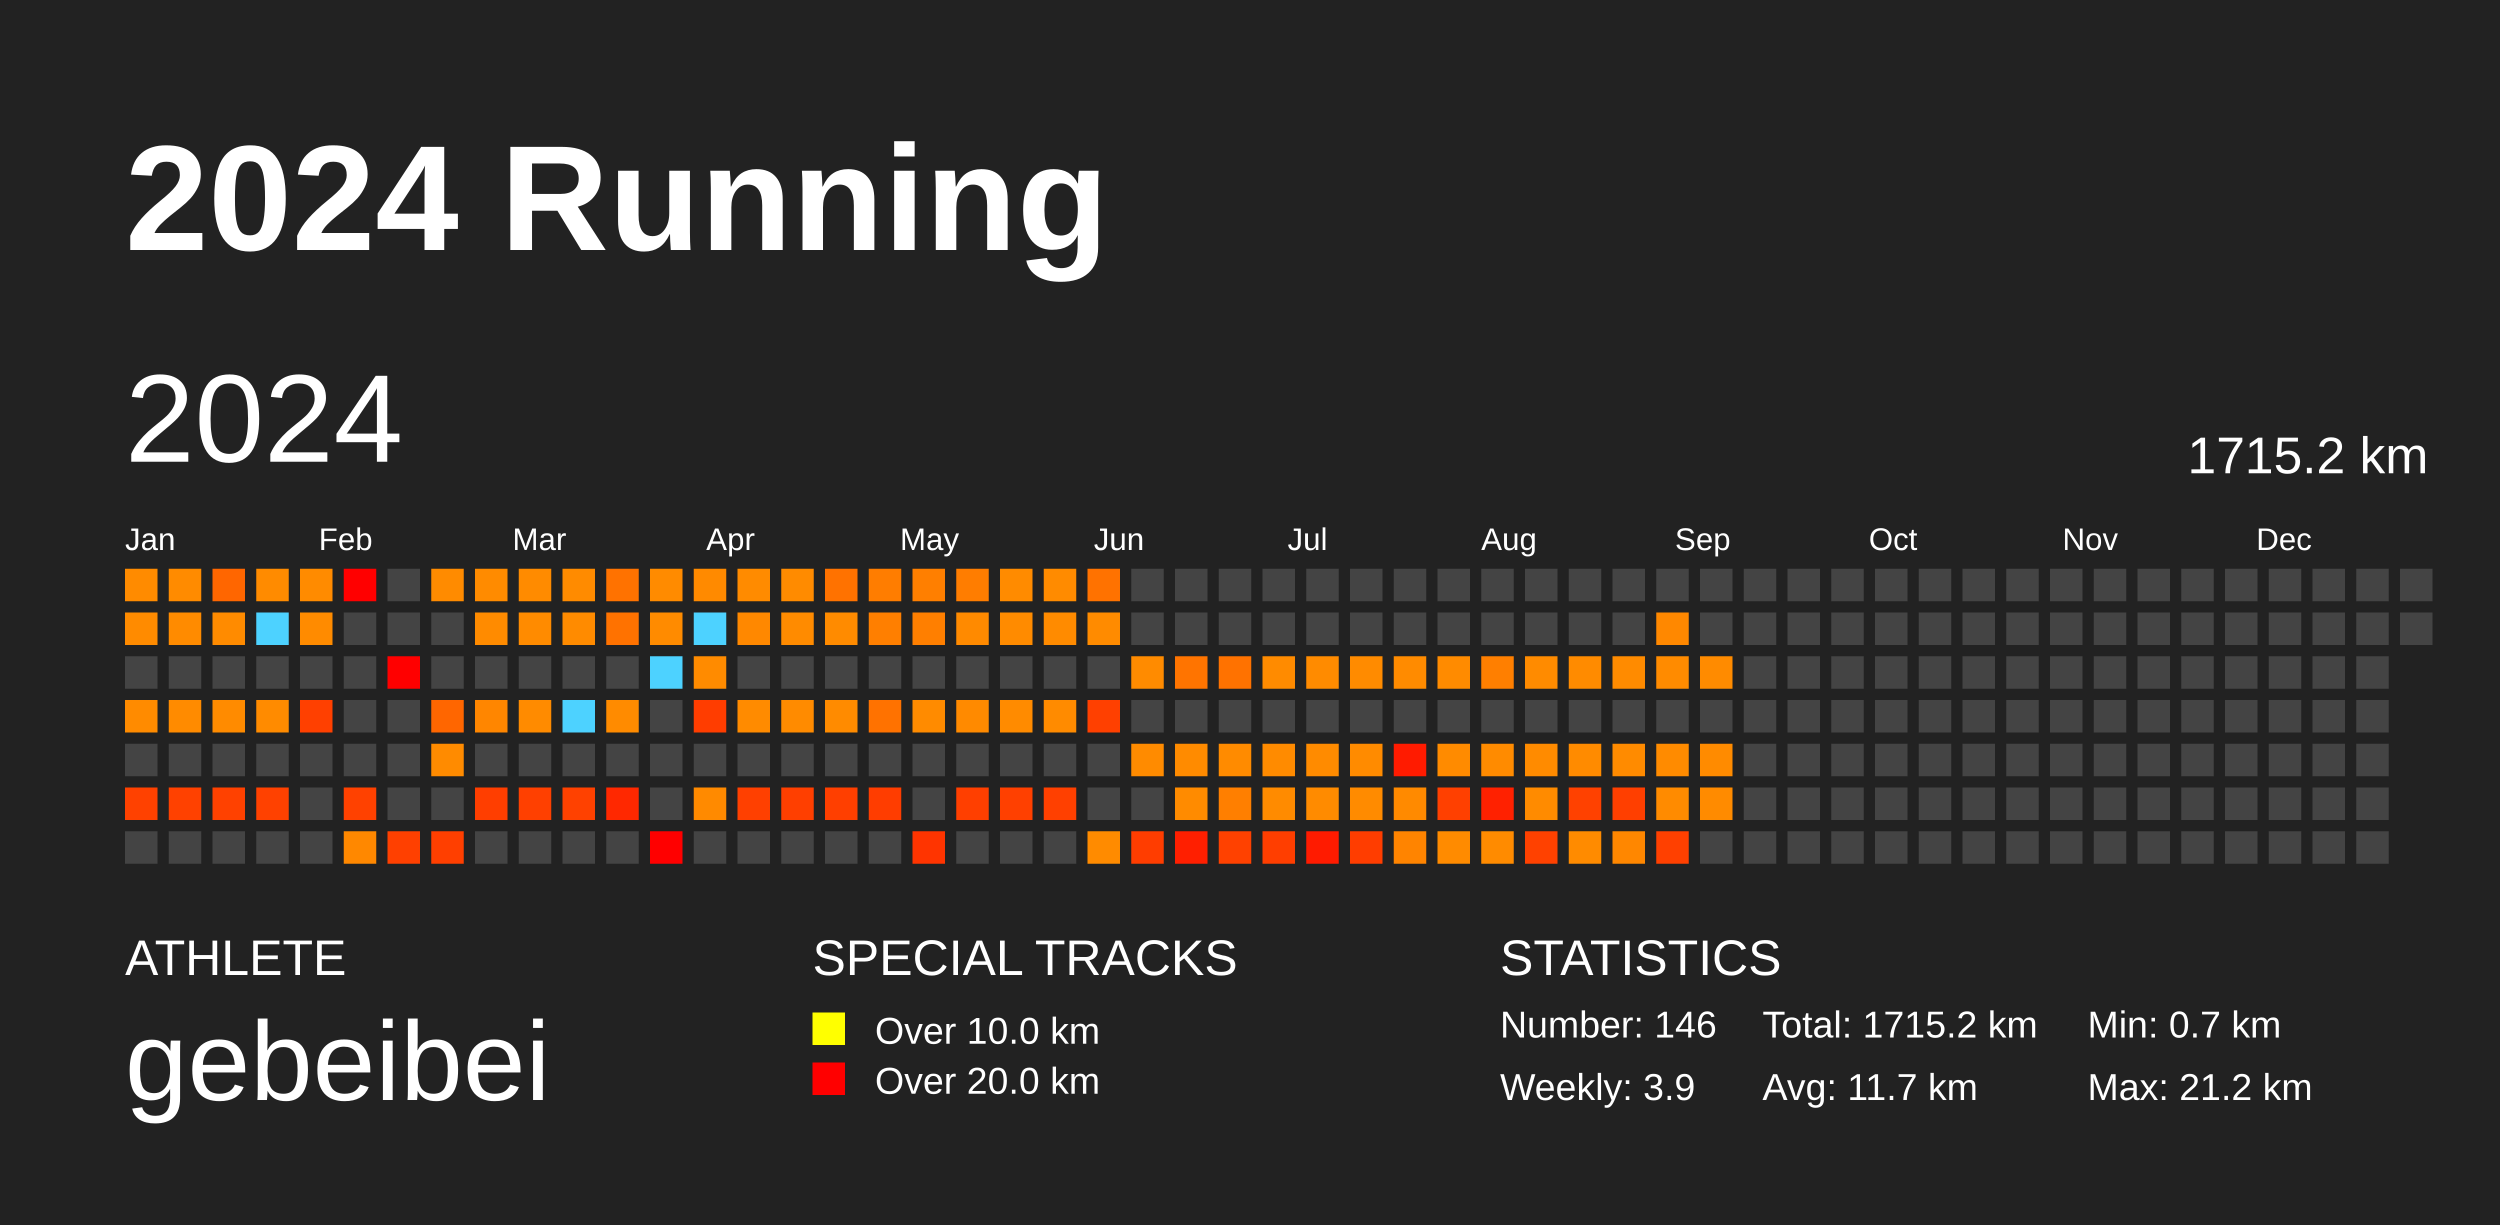
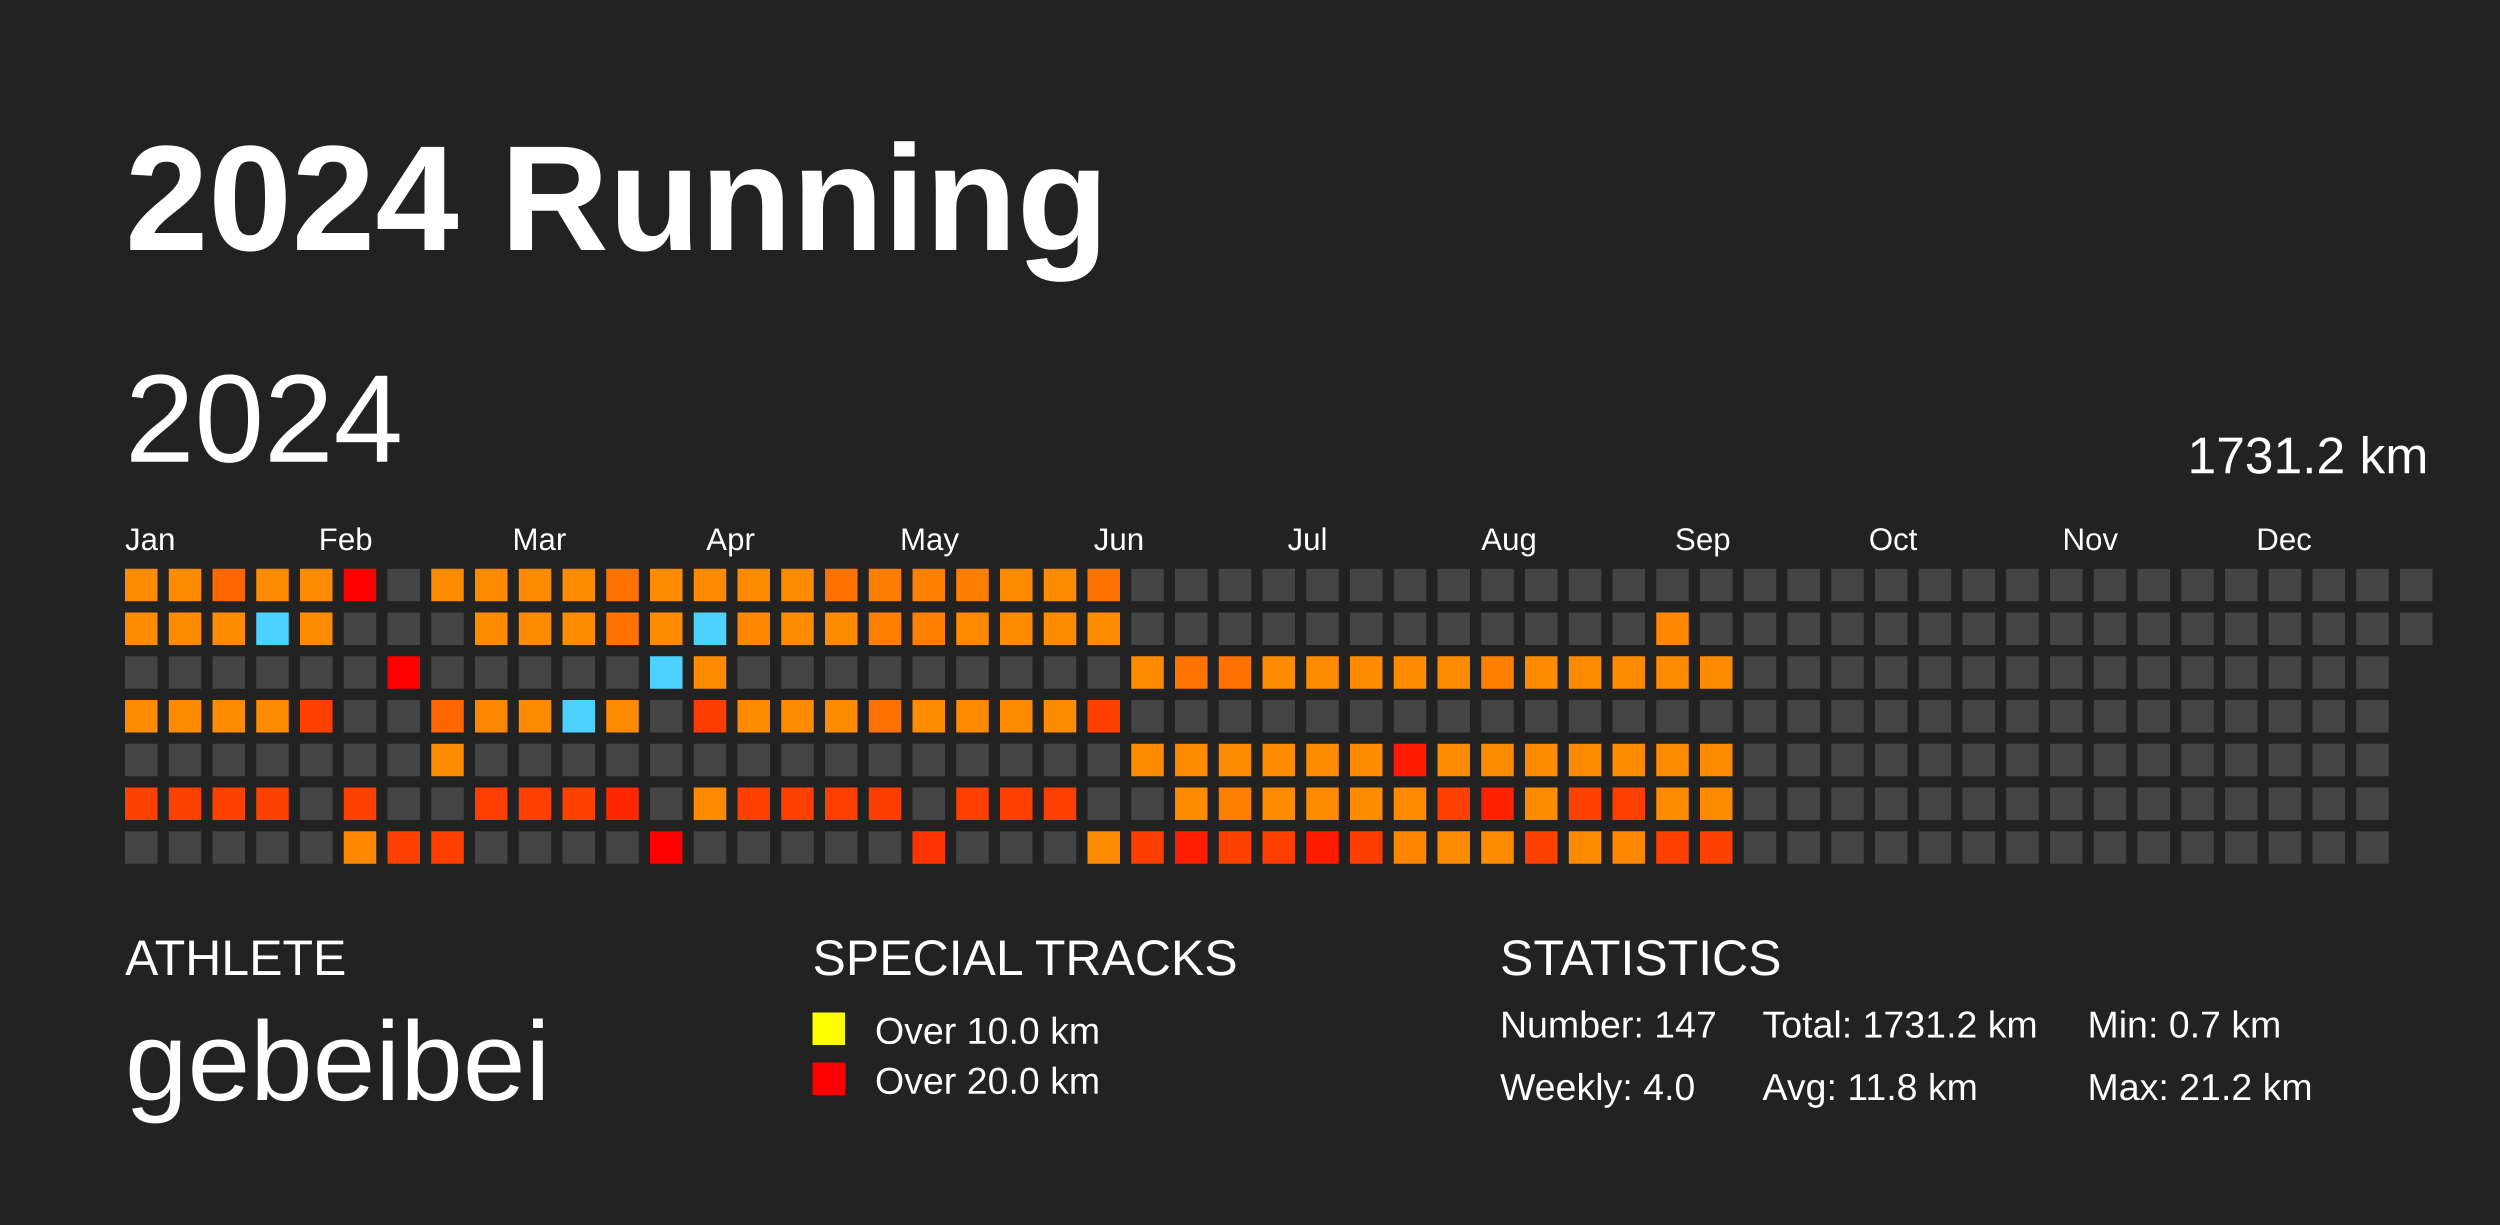
<svg xmlns="http://www.w3.org/2000/svg" baseProfile="full" height="98mm" version="1.1" viewBox="0,0,200,98" width="200mm">
  <defs />
  <rect fill="#222222" height="98" width="200" x="0" y="0" />
  <text fill="#FFFFFF" style="font-size:12px; font-family:Arial; font-weight:bold;" x="10" y="20">2024 Running</text>
  <text fill="#FFFFFF" style="font-size:4px; font-family:Arial" x="10" y="78">ATHLETE</text>
  <text fill="#FFFFFF" style="font-size:9px; font-family:Arial" x="10" y="88">gebeibei</text>
  <text fill="#FFFFFF" style="font-size:4px; font-family:Arial" x="65" y="78">SPECIAL TRACKS</text>
  <rect fill="yellow" height="2.6" width="2.6" x="65" y="81" />
  <text fill="#FFFFFF" style="font-size:3px; font-family:Arial" x="70" y="83.5">Over 10.0 km</text>
  <rect fill="red" height="2.6" width="2.6" x="65" y="85" />
  <text fill="#FFFFFF" style="font-size:3px; font-family:Arial" x="70" y="87.5">Over 20.0 km</text>
  <text fill="#FFFFFF" style="font-size:4px; font-family:Arial" x="120" y="78">STATISTICS</text>
-   <text fill="#FFFFFF" style="font-size:3px; font-family:Arial" x="120" y="83">Number: 146</text>
-   <text fill="#FFFFFF" style="font-size:3px; font-family:Arial" x="120" y="88">Weekly: 3.9</text>
-   <text fill="#FFFFFF" style="font-size:3px; font-family:Arial" x="141" y="83">Total: 1715.2 km</text>
-   <text fill="#FFFFFF" style="font-size:3px; font-family:Arial" x="141" y="88">Avg: 11.7 km</text>
+   <text fill="#FFFFFF" style="font-size:3px; font-family:Arial" x="120" y="83">Number: 147</text>
+   <text fill="#FFFFFF" style="font-size:3px; font-family:Arial" x="120" y="88">Weekly: 4.0</text>
+   <text fill="#FFFFFF" style="font-size:3px; font-family:Arial" x="141" y="83">Total: 1731.2 km</text>
+   <text fill="#FFFFFF" style="font-size:3px; font-family:Arial" x="141" y="88">Avg: 11.8 km</text>
  <text fill="#FFFFFF" style="font-size:3px; font-family:Arial" x="167" y="83">Min: 0.7 km</text>
  <text fill="#FFFFFF" style="font-size:3px; font-family:Arial" x="167" y="88">Max: 21.2 km</text>
  <text dominant-baseline="hanging" fill="#FFFFFF" style="font-size:10.0px; font-family:Arial;" x="10" y="30">2024</text>
-   <text dominant-baseline="hanging" fill="#FFFFFF" style="font-size:4.125px; font-family:Arial;" x="175" y="35">1715.2 km</text>
+   <text dominant-baseline="hanging" fill="#FFFFFF" style="font-size:4.125px; font-family:Arial;" x="175" y="35">1731.2 km</text>
  <text fill="#FFFFFF" style="font-size:2.5px; font-family:Arial" x="10.0" y="44">Jan</text>
  <text fill="#FFFFFF" style="font-size:2.5px; font-family:Arial" x="25.5" y="44">Feb</text>
  <text fill="#FFFFFF" style="font-size:2.5px; font-family:Arial" x="41.0" y="44">Mar</text>
  <text fill="#FFFFFF" style="font-size:2.5px; font-family:Arial" x="56.5" y="44">Apr</text>
  <text fill="#FFFFFF" style="font-size:2.5px; font-family:Arial" x="72.0" y="44">May</text>
  <text fill="#FFFFFF" style="font-size:2.5px; font-family:Arial" x="87.5" y="44">Jun</text>
  <text fill="#FFFFFF" style="font-size:2.5px; font-family:Arial" x="103.0" y="44">Jul</text>
  <text fill="#FFFFFF" style="font-size:2.5px; font-family:Arial" x="118.5" y="44">Aug</text>
  <text fill="#FFFFFF" style="font-size:2.5px; font-family:Arial" x="134.0" y="44">Sep</text>
  <text fill="#FFFFFF" style="font-size:2.5px; font-family:Arial" x="149.5" y="44">Oct</text>
  <text fill="#FFFFFF" style="font-size:2.5px; font-family:Arial" x="165.0" y="44">Nov</text>
  <text fill="#FFFFFF" style="font-size:2.5px; font-family:Arial" x="180.5" y="44">Dec</text>
  <rect fill="#ff8b00" height="2.6" width="2.6" x="10.0" y="45.5" />
  <rect fill="#ff8b00" height="2.6" width="2.6" x="10.0" y="49.0" />
  <rect fill="#444444" height="2.6" width="2.6" x="10.0" y="52.5" />
  <rect fill="#ff8b00" height="2.6" width="2.6" x="10.0" y="56.0" />
  <rect fill="#444444" height="2.6" width="2.6" x="10.0" y="59.5" />
  <rect fill="#ff4100" height="2.6" width="2.6" x="10.0" y="63.0" />
  <rect fill="#444444" height="2.6" width="2.6" x="10.0" y="66.5" />
  <rect fill="#ff8b00" height="2.6" width="2.6" x="13.5" y="45.5" />
  <rect fill="#ff8b00" height="2.6" width="2.6" x="13.5" y="49.0" />
  <rect fill="#444444" height="2.6" width="2.6" x="13.5" y="52.5" />
  <rect fill="#ff8b00" height="2.6" width="2.6" x="13.5" y="56.0" />
  <rect fill="#444444" height="2.6" width="2.6" x="13.5" y="59.5" />
  <rect fill="#ff4100" height="2.6" width="2.6" x="13.5" y="63.0" />
  <rect fill="#444444" height="2.6" width="2.6" x="13.5" y="66.5" />
  <rect fill="#ff6600" height="2.6" width="2.6" x="17.0" y="45.5" />
  <rect fill="#ff8b00" height="2.6" width="2.6" x="17.0" y="49.0" />
  <rect fill="#444444" height="2.6" width="2.6" x="17.0" y="52.5" />
  <rect fill="#ff8b00" height="2.6" width="2.6" x="17.0" y="56.0" />
  <rect fill="#444444" height="2.6" width="2.6" x="17.0" y="59.5" />
  <rect fill="#ff4100" height="2.6" width="2.6" x="17.0" y="63.0" />
  <rect fill="#444444" height="2.6" width="2.6" x="17.0" y="66.5" />
  <rect fill="#ff8b00" height="2.6" width="2.6" x="20.5" y="45.5" />
  <rect fill="#4dd2ff" height="2.6" width="2.6" x="20.5" y="49.0" />
  <rect fill="#444444" height="2.6" width="2.6" x="20.5" y="52.5" />
  <rect fill="#ff8b00" height="2.6" width="2.6" x="20.5" y="56.0" />
  <rect fill="#444444" height="2.6" width="2.6" x="20.5" y="59.5" />
  <rect fill="#ff4100" height="2.6" width="2.6" x="20.5" y="63.0" />
  <rect fill="#444444" height="2.6" width="2.6" x="20.5" y="66.5" />
  <rect fill="#ff8b00" height="2.6" width="2.6" x="24.0" y="45.5" />
  <rect fill="#ff8b00" height="2.6" width="2.6" x="24.0" y="49.0" />
  <rect fill="#444444" height="2.6" width="2.6" x="24.0" y="52.5" />
  <rect fill="#ff4000" height="2.6" width="2.6" x="24.0" y="56.0" />
  <rect fill="#444444" height="2.6" width="2.6" x="24.0" y="59.5" />
  <rect fill="#444444" height="2.6" width="2.6" x="24.0" y="63.0" />
  <rect fill="#444444" height="2.6" width="2.6" x="24.0" y="66.5" />
  <rect fill="red" height="2.6" width="2.6" x="27.5" y="45.5" />
  <rect fill="#444444" height="2.6" width="2.6" x="27.5" y="49.0" />
  <rect fill="#444444" height="2.6" width="2.6" x="27.5" y="52.5" />
  <rect fill="#444444" height="2.6" width="2.6" x="27.5" y="56.0" />
  <rect fill="#444444" height="2.6" width="2.6" x="27.5" y="59.5" />
  <rect fill="#ff4100" height="2.6" width="2.6" x="27.5" y="63.0" />
  <rect fill="#ff8800" height="2.6" width="2.6" x="27.5" y="66.5" />
  <rect fill="#444444" height="2.6" width="2.6" x="31.0" y="45.5" />
  <rect fill="#444444" height="2.6" width="2.6" x="31.0" y="49.0" />
  <rect fill="red" height="2.6" width="2.6" x="31.0" y="52.5" />
  <rect fill="#444444" height="2.6" width="2.6" x="31.0" y="56.0" />
  <rect fill="#444444" height="2.6" width="2.6" x="31.0" y="59.5" />
  <rect fill="#444444" height="2.6" width="2.6" x="31.0" y="63.0" />
  <rect fill="#ff4000" height="2.6" width="2.6" x="31.0" y="66.5" />
  <rect fill="#ff8b00" height="2.6" width="2.6" x="34.5" y="45.5" />
  <rect fill="#444444" height="2.6" width="2.6" x="34.5" y="49.0" />
  <rect fill="#444444" height="2.6" width="2.6" x="34.5" y="52.5" />
  <rect fill="#ff6600" height="2.6" width="2.6" x="34.5" y="56.0" />
  <rect fill="#ff8b00" height="2.6" width="2.6" x="34.5" y="59.5" />
  <rect fill="#444444" height="2.6" width="2.6" x="34.5" y="63.0" />
  <rect fill="#ff3f00" height="2.6" width="2.6" x="34.5" y="66.5" />
  <rect fill="#ff8b00" height="2.6" width="2.6" x="38.0" y="45.5" />
  <rect fill="#ff8b00" height="2.6" width="2.6" x="38.0" y="49.0" />
  <rect fill="#444444" height="2.6" width="2.6" x="38.0" y="52.5" />
  <rect fill="#ff8600" height="2.6" width="2.6" x="38.0" y="56.0" />
  <rect fill="#444444" height="2.6" width="2.6" x="38.0" y="59.5" />
  <rect fill="#ff3e00" height="2.6" width="2.6" x="38.0" y="63.0" />
  <rect fill="#444444" height="2.6" width="2.6" x="38.0" y="66.5" />
  <rect fill="#ff8b00" height="2.6" width="2.6" x="41.5" y="45.5" />
  <rect fill="#ff8b00" height="2.6" width="2.6" x="41.5" y="49.0" />
  <rect fill="#444444" height="2.6" width="2.6" x="41.5" y="52.5" />
  <rect fill="#ff8b00" height="2.6" width="2.6" x="41.5" y="56.0" />
  <rect fill="#444444" height="2.6" width="2.6" x="41.5" y="59.5" />
  <rect fill="#ff4000" height="2.6" width="2.6" x="41.5" y="63.0" />
  <rect fill="#444444" height="2.6" width="2.6" x="41.5" y="66.5" />
  <rect fill="#ff8b00" height="2.6" width="2.6" x="45.0" y="45.5" />
  <rect fill="#ff8b00" height="2.6" width="2.6" x="45.0" y="49.0" />
  <rect fill="#444444" height="2.6" width="2.6" x="45.0" y="52.5" />
  <rect fill="#4dd2ff" height="2.6" width="2.6" x="45.0" y="56.0" />
  <rect fill="#444444" height="2.6" width="2.6" x="45.0" y="59.5" />
  <rect fill="#ff4100" height="2.6" width="2.6" x="45.0" y="63.0" />
  <rect fill="#444444" height="2.6" width="2.6" x="45.0" y="66.5" />
  <rect fill="#ff7200" height="2.6" width="2.6" x="48.5" y="45.5" />
  <rect fill="#ff7200" height="2.6" width="2.6" x="48.5" y="49.0" />
  <rect fill="#444444" height="2.6" width="2.6" x="48.5" y="52.5" />
  <rect fill="#ff8b00" height="2.6" width="2.6" x="48.5" y="56.0" />
  <rect fill="#444444" height="2.6" width="2.6" x="48.5" y="59.5" />
  <rect fill="#ff2800" height="2.6" width="2.6" x="48.5" y="63.0" />
  <rect fill="#444444" height="2.6" width="2.6" x="48.5" y="66.5" />
  <rect fill="#ff8b00" height="2.6" width="2.6" x="52.0" y="45.5" />
  <rect fill="#ff8b00" height="2.6" width="2.6" x="52.0" y="49.0" />
  <rect fill="#4dd2ff" height="2.6" width="2.6" x="52.0" y="52.5" />
  <rect fill="#444444" height="2.6" width="2.6" x="52.0" y="56.0" />
  <rect fill="#444444" height="2.6" width="2.6" x="52.0" y="59.5" />
  <rect fill="#444444" height="2.6" width="2.6" x="52.0" y="63.0" />
  <rect fill="red" height="2.6" width="2.6" x="52.0" y="66.5" />
  <rect fill="#ff8a00" height="2.6" width="2.6" x="55.5" y="45.5" />
  <rect fill="#4dd2ff" height="2.6" width="2.6" x="55.5" y="49.0" />
  <rect fill="#ff8b00" height="2.6" width="2.6" x="55.5" y="52.5" />
  <rect fill="#ff3d00" height="2.6" width="2.6" x="55.5" y="56.0" />
  <rect fill="#444444" height="2.6" width="2.6" x="55.5" y="59.5" />
  <rect fill="#ff8a00" height="2.6" width="2.6" x="55.5" y="63.0" />
  <rect fill="#444444" height="2.6" width="2.6" x="55.5" y="66.5" />
  <rect fill="#ff8b00" height="2.6" width="2.6" x="59.0" y="45.5" />
  <rect fill="#ff8800" height="2.6" width="2.6" x="59.0" y="49.0" />
  <rect fill="#444444" height="2.6" width="2.6" x="59.0" y="52.5" />
  <rect fill="#ff8b00" height="2.6" width="2.6" x="59.0" y="56.0" />
  <rect fill="#444444" height="2.6" width="2.6" x="59.0" y="59.5" />
  <rect fill="#ff4000" height="2.6" width="2.6" x="59.0" y="63.0" />
  <rect fill="#444444" height="2.6" width="2.6" x="59.0" y="66.5" />
  <rect fill="#ff8b00" height="2.6" width="2.6" x="62.5" y="45.5" />
  <rect fill="#ff8b00" height="2.6" width="2.6" x="62.5" y="49.0" />
  <rect fill="#444444" height="2.6" width="2.6" x="62.5" y="52.5" />
  <rect fill="#ff8b00" height="2.6" width="2.6" x="62.5" y="56.0" />
  <rect fill="#444444" height="2.6" width="2.6" x="62.5" y="59.5" />
  <rect fill="#ff3f00" height="2.6" width="2.6" x="62.5" y="63.0" />
  <rect fill="#444444" height="2.6" width="2.6" x="62.5" y="66.5" />
  <rect fill="#ff7200" height="2.6" width="2.6" x="66.0" y="45.5" />
  <rect fill="#ff8b00" height="2.6" width="2.6" x="66.0" y="49.0" />
  <rect fill="#444444" height="2.6" width="2.6" x="66.0" y="52.5" />
  <rect fill="#ff8b00" height="2.6" width="2.6" x="66.0" y="56.0" />
  <rect fill="#444444" height="2.6" width="2.6" x="66.0" y="59.5" />
  <rect fill="#ff3f00" height="2.6" width="2.6" x="66.0" y="63.0" />
  <rect fill="#444444" height="2.6" width="2.6" x="66.0" y="66.5" />
  <rect fill="#ff7d00" height="2.6" width="2.6" x="69.5" y="45.5" />
  <rect fill="#ff7f00" height="2.6" width="2.6" x="69.5" y="49.0" />
  <rect fill="#444444" height="2.6" width="2.6" x="69.5" y="52.5" />
  <rect fill="#ff7200" height="2.6" width="2.6" x="69.5" y="56.0" />
  <rect fill="#444444" height="2.6" width="2.6" x="69.5" y="59.5" />
  <rect fill="#ff3d00" height="2.6" width="2.6" x="69.5" y="63.0" />
  <rect fill="#444444" height="2.6" width="2.6" x="69.5" y="66.5" />
  <rect fill="#ff7f00" height="2.6" width="2.6" x="73.0" y="45.5" />
  <rect fill="#ff7f00" height="2.6" width="2.6" x="73.0" y="49.0" />
  <rect fill="#444444" height="2.6" width="2.6" x="73.0" y="52.5" />
  <rect fill="#ff8b00" height="2.6" width="2.6" x="73.0" y="56.0" />
  <rect fill="#444444" height="2.6" width="2.6" x="73.0" y="59.5" />
  <rect fill="#444444" height="2.6" width="2.6" x="73.0" y="63.0" />
  <rect fill="#ff3400" height="2.6" width="2.6" x="73.0" y="66.5" />
  <rect fill="#ff7d00" height="2.6" width="2.6" x="76.5" y="45.5" />
  <rect fill="#ff8a00" height="2.6" width="2.6" x="76.5" y="49.0" />
  <rect fill="#444444" height="2.6" width="2.6" x="76.5" y="52.5" />
  <rect fill="#ff8a00" height="2.6" width="2.6" x="76.5" y="56.0" />
  <rect fill="#444444" height="2.6" width="2.6" x="76.5" y="59.5" />
  <rect fill="#ff3f00" height="2.6" width="2.6" x="76.5" y="63.0" />
  <rect fill="#444444" height="2.6" width="2.6" x="76.5" y="66.5" />
  <rect fill="#ff8b00" height="2.6" width="2.6" x="80.0" y="45.5" />
  <rect fill="#ff8b00" height="2.6" width="2.6" x="80.0" y="49.0" />
  <rect fill="#444444" height="2.6" width="2.6" x="80.0" y="52.5" />
  <rect fill="#ff8b00" height="2.6" width="2.6" x="80.0" y="56.0" />
  <rect fill="#444444" height="2.6" width="2.6" x="80.0" y="59.5" />
  <rect fill="#ff4000" height="2.6" width="2.6" x="80.0" y="63.0" />
  <rect fill="#444444" height="2.6" width="2.6" x="80.0" y="66.5" />
  <rect fill="#ff8b00" height="2.6" width="2.6" x="83.5" y="45.5" />
  <rect fill="#ff8b00" height="2.6" width="2.6" x="83.5" y="49.0" />
  <rect fill="#444444" height="2.6" width="2.6" x="83.5" y="52.5" />
  <rect fill="#ff8b00" height="2.6" width="2.6" x="83.5" y="56.0" />
  <rect fill="#444444" height="2.6" width="2.6" x="83.5" y="59.5" />
  <rect fill="#ff4000" height="2.6" width="2.6" x="83.5" y="63.0" />
  <rect fill="#444444" height="2.6" width="2.6" x="83.5" y="66.5" />
  <rect fill="#ff7200" height="2.6" width="2.6" x="87.0" y="45.5" />
  <rect fill="#ff8b00" height="2.6" width="2.6" x="87.0" y="49.0" />
  <rect fill="#444444" height="2.6" width="2.6" x="87.0" y="52.5" />
  <rect fill="#ff4000" height="2.6" width="2.6" x="87.0" y="56.0" />
  <rect fill="#444444" height="2.6" width="2.6" x="87.0" y="59.5" />
  <rect fill="#444444" height="2.6" width="2.6" x="87.0" y="63.0" />
  <rect fill="#ff8b00" height="2.6" width="2.6" x="87.0" y="66.5" />
  <rect fill="#444444" height="2.6" width="2.6" x="90.5" y="45.5" />
  <rect fill="#444444" height="2.6" width="2.6" x="90.5" y="49.0" />
  <rect fill="#ff8b00" height="2.6" width="2.6" x="90.5" y="52.5" />
  <rect fill="#444444" height="2.6" width="2.6" x="90.5" y="56.0" />
  <rect fill="#ff8b00" height="2.6" width="2.6" x="90.5" y="59.5" />
  <rect fill="#444444" height="2.6" width="2.6" x="90.5" y="63.0" />
  <rect fill="#ff3d00" height="2.6" width="2.6" x="90.5" y="66.5" />
  <rect fill="#444444" height="2.6" width="2.6" x="94.0" y="45.5" />
  <rect fill="#444444" height="2.6" width="2.6" x="94.0" y="49.0" />
  <rect fill="#ff7400" height="2.6" width="2.6" x="94.0" y="52.5" />
  <rect fill="#444444" height="2.6" width="2.6" x="94.0" y="56.0" />
  <rect fill="#ff8b00" height="2.6" width="2.6" x="94.0" y="59.5" />
  <rect fill="#ff8b00" height="2.6" width="2.6" x="94.0" y="63.0" />
  <rect fill="#ff1f00" height="2.6" width="2.6" x="94.0" y="66.5" />
  <rect fill="#444444" height="2.6" width="2.6" x="97.5" y="45.5" />
  <rect fill="#444444" height="2.6" width="2.6" x="97.5" y="49.0" />
  <rect fill="#ff7200" height="2.6" width="2.6" x="97.5" y="52.5" />
  <rect fill="#444444" height="2.6" width="2.6" x="97.5" y="56.0" />
  <rect fill="#ff8b00" height="2.6" width="2.6" x="97.5" y="59.5" />
  <rect fill="#ff7f00" height="2.6" width="2.6" x="97.5" y="63.0" />
  <rect fill="#ff4100" height="2.6" width="2.6" x="97.5" y="66.5" />
  <rect fill="#444444" height="2.6" width="2.6" x="101.0" y="45.5" />
  <rect fill="#444444" height="2.6" width="2.6" x="101.0" y="49.0" />
  <rect fill="#ff8b00" height="2.6" width="2.6" x="101.0" y="52.5" />
  <rect fill="#444444" height="2.6" width="2.6" x="101.0" y="56.0" />
  <rect fill="#ff8b00" height="2.6" width="2.6" x="101.0" y="59.5" />
  <rect fill="#ff8b00" height="2.6" width="2.6" x="101.0" y="63.0" />
  <rect fill="#ff3e00" height="2.6" width="2.6" x="101.0" y="66.5" />
  <rect fill="#444444" height="2.6" width="2.6" x="104.5" y="45.5" />
  <rect fill="#444444" height="2.6" width="2.6" x="104.5" y="49.0" />
  <rect fill="#ff8b00" height="2.6" width="2.6" x="104.5" y="52.5" />
  <rect fill="#444444" height="2.6" width="2.6" x="104.5" y="56.0" />
  <rect fill="#ff8b00" height="2.6" width="2.6" x="104.5" y="59.5" />
  <rect fill="#ff8b00" height="2.6" width="2.6" x="104.5" y="63.0" />
  <rect fill="#ff1b00" height="2.6" width="2.6" x="104.5" y="66.5" />
  <rect fill="#444444" height="2.6" width="2.6" x="108.0" y="45.5" />
  <rect fill="#444444" height="2.6" width="2.6" x="108.0" y="49.0" />
  <rect fill="#ff8b00" height="2.6" width="2.6" x="108.0" y="52.5" />
  <rect fill="#444444" height="2.6" width="2.6" x="108.0" y="56.0" />
  <rect fill="#ff8b00" height="2.6" width="2.6" x="108.0" y="59.5" />
  <rect fill="#ff8b00" height="2.6" width="2.6" x="108.0" y="63.0" />
  <rect fill="#ff3d00" height="2.6" width="2.6" x="108.0" y="66.5" />
  <rect fill="#444444" height="2.6" width="2.6" x="111.5" y="45.5" />
  <rect fill="#444444" height="2.6" width="2.6" x="111.5" y="49.0" />
  <rect fill="#ff8b00" height="2.6" width="2.6" x="111.5" y="52.5" />
  <rect fill="#444444" height="2.6" width="2.6" x="111.5" y="56.0" />
  <rect fill="#ff1b00" height="2.6" width="2.6" x="111.5" y="59.5" />
  <rect fill="#ff8a00" height="2.6" width="2.6" x="111.5" y="63.0" />
  <rect fill="#ff8400" height="2.6" width="2.6" x="111.5" y="66.5" />
  <rect fill="#444444" height="2.6" width="2.6" x="115.0" y="45.5" />
  <rect fill="#444444" height="2.6" width="2.6" x="115.0" y="49.0" />
  <rect fill="#ff8b00" height="2.6" width="2.6" x="115.0" y="52.5" />
  <rect fill="#444444" height="2.6" width="2.6" x="115.0" y="56.0" />
  <rect fill="#ff8b00" height="2.6" width="2.6" x="115.0" y="59.5" />
  <rect fill="#ff4000" height="2.6" width="2.6" x="115.0" y="63.0" />
  <rect fill="#ff8b00" height="2.6" width="2.6" x="115.0" y="66.5" />
  <rect fill="#444444" height="2.6" width="2.6" x="118.5" y="45.5" />
  <rect fill="#444444" height="2.6" width="2.6" x="118.5" y="49.0" />
  <rect fill="#ff7f00" height="2.6" width="2.6" x="118.5" y="52.5" />
  <rect fill="#444444" height="2.6" width="2.6" x="118.5" y="56.0" />
  <rect fill="#ff8b00" height="2.6" width="2.6" x="118.5" y="59.5" />
  <rect fill="#ff2100" height="2.6" width="2.6" x="118.5" y="63.0" />
  <rect fill="#ff8b00" height="2.6" width="2.6" x="118.5" y="66.5" />
  <rect fill="#444444" height="2.6" width="2.6" x="122.0" y="45.5" />
  <rect fill="#444444" height="2.6" width="2.6" x="122.0" y="49.0" />
  <rect fill="#ff8b00" height="2.6" width="2.6" x="122.0" y="52.5" />
  <rect fill="#444444" height="2.6" width="2.6" x="122.0" y="56.0" />
  <rect fill="#ff8b00" height="2.6" width="2.6" x="122.0" y="59.5" />
  <rect fill="#ff8b00" height="2.6" width="2.6" x="122.0" y="63.0" />
  <rect fill="#ff4100" height="2.6" width="2.6" x="122.0" y="66.5" />
  <rect fill="#444444" height="2.6" width="2.6" x="125.5" y="45.5" />
  <rect fill="#444444" height="2.6" width="2.6" x="125.5" y="49.0" />
  <rect fill="#ff8b00" height="2.6" width="2.6" x="125.5" y="52.5" />
  <rect fill="#444444" height="2.6" width="2.6" x="125.5" y="56.0" />
  <rect fill="#ff8b00" height="2.6" width="2.6" x="125.5" y="59.5" />
  <rect fill="#ff4100" height="2.6" width="2.6" x="125.5" y="63.0" />
  <rect fill="#ff8b00" height="2.6" width="2.6" x="125.5" y="66.5" />
  <rect fill="#444444" height="2.6" width="2.6" x="129.0" y="45.5" />
  <rect fill="#444444" height="2.6" width="2.6" x="129.0" y="49.0" />
  <rect fill="#ff8b00" height="2.6" width="2.6" x="129.0" y="52.5" />
  <rect fill="#444444" height="2.6" width="2.6" x="129.0" y="56.0" />
  <rect fill="#ff8b00" height="2.6" width="2.6" x="129.0" y="59.5" />
  <rect fill="#ff3f00" height="2.6" width="2.6" x="129.0" y="63.0" />
  <rect fill="#ff8700" height="2.6" width="2.6" x="129.0" y="66.5" />
  <rect fill="#444444" height="2.6" width="2.6" x="132.5" y="45.5" />
  <rect fill="#ff8800" height="2.6" width="2.6" x="132.5" y="49.0" />
  <rect fill="#ff8b00" height="2.6" width="2.6" x="132.5" y="52.5" />
  <rect fill="#444444" height="2.6" width="2.6" x="132.5" y="56.0" />
  <rect fill="#ff8b00" height="2.6" width="2.6" x="132.5" y="59.5" />
  <rect fill="#ff8b00" height="2.6" width="2.6" x="132.5" y="63.0" />
  <rect fill="#ff4000" height="2.6" width="2.6" x="132.5" y="66.5" />
  <rect fill="#444444" height="2.6" width="2.6" x="136.0" y="45.5" />
  <rect fill="#444444" height="2.6" width="2.6" x="136.0" y="49.0" />
  <rect fill="#ff8b00" height="2.6" width="2.6" x="136.0" y="52.5" />
  <rect fill="#444444" height="2.6" width="2.6" x="136.0" y="56.0" />
  <rect fill="#ff8b00" height="2.6" width="2.6" x="136.0" y="59.5" />
  <rect fill="#ff8b00" height="2.6" width="2.6" x="136.0" y="63.0" />
-   <rect fill="#444444" height="2.6" width="2.6" x="136.0" y="66.5" />
+   <rect fill="#ff4100" height="2.6" width="2.6" x="136.0" y="66.5" />
  <rect fill="#444444" height="2.6" width="2.6" x="139.5" y="45.5" />
  <rect fill="#444444" height="2.6" width="2.6" x="139.5" y="49.0" />
  <rect fill="#444444" height="2.6" width="2.6" x="139.5" y="52.5" />
  <rect fill="#444444" height="2.6" width="2.6" x="139.5" y="56.0" />
  <rect fill="#444444" height="2.6" width="2.6" x="139.5" y="59.5" />
  <rect fill="#444444" height="2.6" width="2.6" x="139.5" y="63.0" />
  <rect fill="#444444" height="2.6" width="2.6" x="139.5" y="66.5" />
  <rect fill="#444444" height="2.6" width="2.6" x="143.0" y="45.5" />
  <rect fill="#444444" height="2.6" width="2.6" x="143.0" y="49.0" />
  <rect fill="#444444" height="2.6" width="2.6" x="143.0" y="52.5" />
  <rect fill="#444444" height="2.6" width="2.6" x="143.0" y="56.0" />
  <rect fill="#444444" height="2.6" width="2.6" x="143.0" y="59.5" />
  <rect fill="#444444" height="2.6" width="2.6" x="143.0" y="63.0" />
  <rect fill="#444444" height="2.6" width="2.6" x="143.0" y="66.5" />
  <rect fill="#444444" height="2.6" width="2.6" x="146.5" y="45.5" />
  <rect fill="#444444" height="2.6" width="2.6" x="146.5" y="49.0" />
  <rect fill="#444444" height="2.6" width="2.6" x="146.5" y="52.5" />
  <rect fill="#444444" height="2.6" width="2.6" x="146.5" y="56.0" />
  <rect fill="#444444" height="2.6" width="2.6" x="146.5" y="59.5" />
  <rect fill="#444444" height="2.6" width="2.6" x="146.5" y="63.0" />
  <rect fill="#444444" height="2.6" width="2.6" x="146.5" y="66.5" />
  <rect fill="#444444" height="2.6" width="2.6" x="150.0" y="45.5" />
  <rect fill="#444444" height="2.6" width="2.6" x="150.0" y="49.0" />
  <rect fill="#444444" height="2.6" width="2.6" x="150.0" y="52.5" />
  <rect fill="#444444" height="2.6" width="2.6" x="150.0" y="56.0" />
  <rect fill="#444444" height="2.6" width="2.6" x="150.0" y="59.5" />
  <rect fill="#444444" height="2.6" width="2.6" x="150.0" y="63.0" />
  <rect fill="#444444" height="2.6" width="2.6" x="150.0" y="66.5" />
  <rect fill="#444444" height="2.6" width="2.6" x="153.5" y="45.5" />
  <rect fill="#444444" height="2.6" width="2.6" x="153.5" y="49.0" />
  <rect fill="#444444" height="2.6" width="2.6" x="153.5" y="52.5" />
  <rect fill="#444444" height="2.6" width="2.6" x="153.5" y="56.0" />
  <rect fill="#444444" height="2.6" width="2.6" x="153.5" y="59.5" />
  <rect fill="#444444" height="2.6" width="2.6" x="153.5" y="63.0" />
  <rect fill="#444444" height="2.6" width="2.6" x="153.5" y="66.5" />
  <rect fill="#444444" height="2.6" width="2.6" x="157.0" y="45.5" />
  <rect fill="#444444" height="2.6" width="2.6" x="157.0" y="49.0" />
  <rect fill="#444444" height="2.6" width="2.6" x="157.0" y="52.5" />
  <rect fill="#444444" height="2.6" width="2.6" x="157.0" y="56.0" />
  <rect fill="#444444" height="2.6" width="2.6" x="157.0" y="59.5" />
  <rect fill="#444444" height="2.6" width="2.6" x="157.0" y="63.0" />
  <rect fill="#444444" height="2.6" width="2.6" x="157.0" y="66.5" />
  <rect fill="#444444" height="2.6" width="2.6" x="160.5" y="45.5" />
  <rect fill="#444444" height="2.6" width="2.6" x="160.5" y="49.0" />
  <rect fill="#444444" height="2.6" width="2.6" x="160.5" y="52.5" />
  <rect fill="#444444" height="2.6" width="2.6" x="160.5" y="56.0" />
  <rect fill="#444444" height="2.6" width="2.6" x="160.5" y="59.5" />
  <rect fill="#444444" height="2.6" width="2.6" x="160.5" y="63.0" />
  <rect fill="#444444" height="2.6" width="2.6" x="160.5" y="66.5" />
  <rect fill="#444444" height="2.6" width="2.6" x="164.0" y="45.5" />
  <rect fill="#444444" height="2.6" width="2.6" x="164.0" y="49.0" />
  <rect fill="#444444" height="2.6" width="2.6" x="164.0" y="52.5" />
  <rect fill="#444444" height="2.6" width="2.6" x="164.0" y="56.0" />
  <rect fill="#444444" height="2.6" width="2.6" x="164.0" y="59.5" />
  <rect fill="#444444" height="2.6" width="2.6" x="164.0" y="63.0" />
  <rect fill="#444444" height="2.6" width="2.6" x="164.0" y="66.5" />
  <rect fill="#444444" height="2.6" width="2.6" x="167.5" y="45.5" />
  <rect fill="#444444" height="2.6" width="2.6" x="167.5" y="49.0" />
  <rect fill="#444444" height="2.6" width="2.6" x="167.5" y="52.5" />
  <rect fill="#444444" height="2.6" width="2.6" x="167.5" y="56.0" />
  <rect fill="#444444" height="2.6" width="2.6" x="167.5" y="59.5" />
  <rect fill="#444444" height="2.6" width="2.6" x="167.5" y="63.0" />
  <rect fill="#444444" height="2.6" width="2.6" x="167.5" y="66.5" />
  <rect fill="#444444" height="2.6" width="2.6" x="171.0" y="45.5" />
  <rect fill="#444444" height="2.6" width="2.6" x="171.0" y="49.0" />
  <rect fill="#444444" height="2.6" width="2.6" x="171.0" y="52.5" />
  <rect fill="#444444" height="2.6" width="2.6" x="171.0" y="56.0" />
  <rect fill="#444444" height="2.6" width="2.6" x="171.0" y="59.5" />
  <rect fill="#444444" height="2.6" width="2.6" x="171.0" y="63.0" />
  <rect fill="#444444" height="2.6" width="2.6" x="171.0" y="66.5" />
  <rect fill="#444444" height="2.6" width="2.6" x="174.5" y="45.5" />
  <rect fill="#444444" height="2.6" width="2.6" x="174.5" y="49.0" />
  <rect fill="#444444" height="2.6" width="2.6" x="174.5" y="52.5" />
  <rect fill="#444444" height="2.6" width="2.6" x="174.5" y="56.0" />
  <rect fill="#444444" height="2.6" width="2.6" x="174.5" y="59.5" />
  <rect fill="#444444" height="2.6" width="2.6" x="174.5" y="63.0" />
  <rect fill="#444444" height="2.6" width="2.6" x="174.5" y="66.5" />
  <rect fill="#444444" height="2.6" width="2.6" x="178.0" y="45.5" />
  <rect fill="#444444" height="2.6" width="2.6" x="178.0" y="49.0" />
  <rect fill="#444444" height="2.6" width="2.6" x="178.0" y="52.5" />
  <rect fill="#444444" height="2.6" width="2.6" x="178.0" y="56.0" />
  <rect fill="#444444" height="2.6" width="2.6" x="178.0" y="59.5" />
  <rect fill="#444444" height="2.6" width="2.6" x="178.0" y="63.0" />
  <rect fill="#444444" height="2.6" width="2.6" x="178.0" y="66.5" />
  <rect fill="#444444" height="2.6" width="2.6" x="181.5" y="45.5" />
  <rect fill="#444444" height="2.6" width="2.6" x="181.5" y="49.0" />
  <rect fill="#444444" height="2.6" width="2.6" x="181.5" y="52.5" />
  <rect fill="#444444" height="2.6" width="2.6" x="181.5" y="56.0" />
  <rect fill="#444444" height="2.6" width="2.6" x="181.5" y="59.5" />
  <rect fill="#444444" height="2.6" width="2.6" x="181.5" y="63.0" />
  <rect fill="#444444" height="2.6" width="2.6" x="181.5" y="66.5" />
  <rect fill="#444444" height="2.6" width="2.6" x="185.0" y="45.5" />
  <rect fill="#444444" height="2.6" width="2.6" x="185.0" y="49.0" />
  <rect fill="#444444" height="2.6" width="2.6" x="185.0" y="52.5" />
  <rect fill="#444444" height="2.6" width="2.6" x="185.0" y="56.0" />
  <rect fill="#444444" height="2.6" width="2.6" x="185.0" y="59.5" />
  <rect fill="#444444" height="2.6" width="2.6" x="185.0" y="63.0" />
  <rect fill="#444444" height="2.6" width="2.6" x="185.0" y="66.5" />
  <rect fill="#444444" height="2.6" width="2.6" x="188.5" y="45.5" />
  <rect fill="#444444" height="2.6" width="2.6" x="188.5" y="49.0" />
  <rect fill="#444444" height="2.6" width="2.6" x="188.5" y="52.5" />
  <rect fill="#444444" height="2.6" width="2.6" x="188.5" y="56.0" />
  <rect fill="#444444" height="2.6" width="2.6" x="188.5" y="59.5" />
  <rect fill="#444444" height="2.6" width="2.6" x="188.5" y="63.0" />
  <rect fill="#444444" height="2.6" width="2.6" x="188.5" y="66.5" />
  <rect fill="#444444" height="2.6" width="2.6" x="192.0" y="45.5" />
  <rect fill="#444444" height="2.6" width="2.6" x="192.0" y="49.0" />
</svg>
